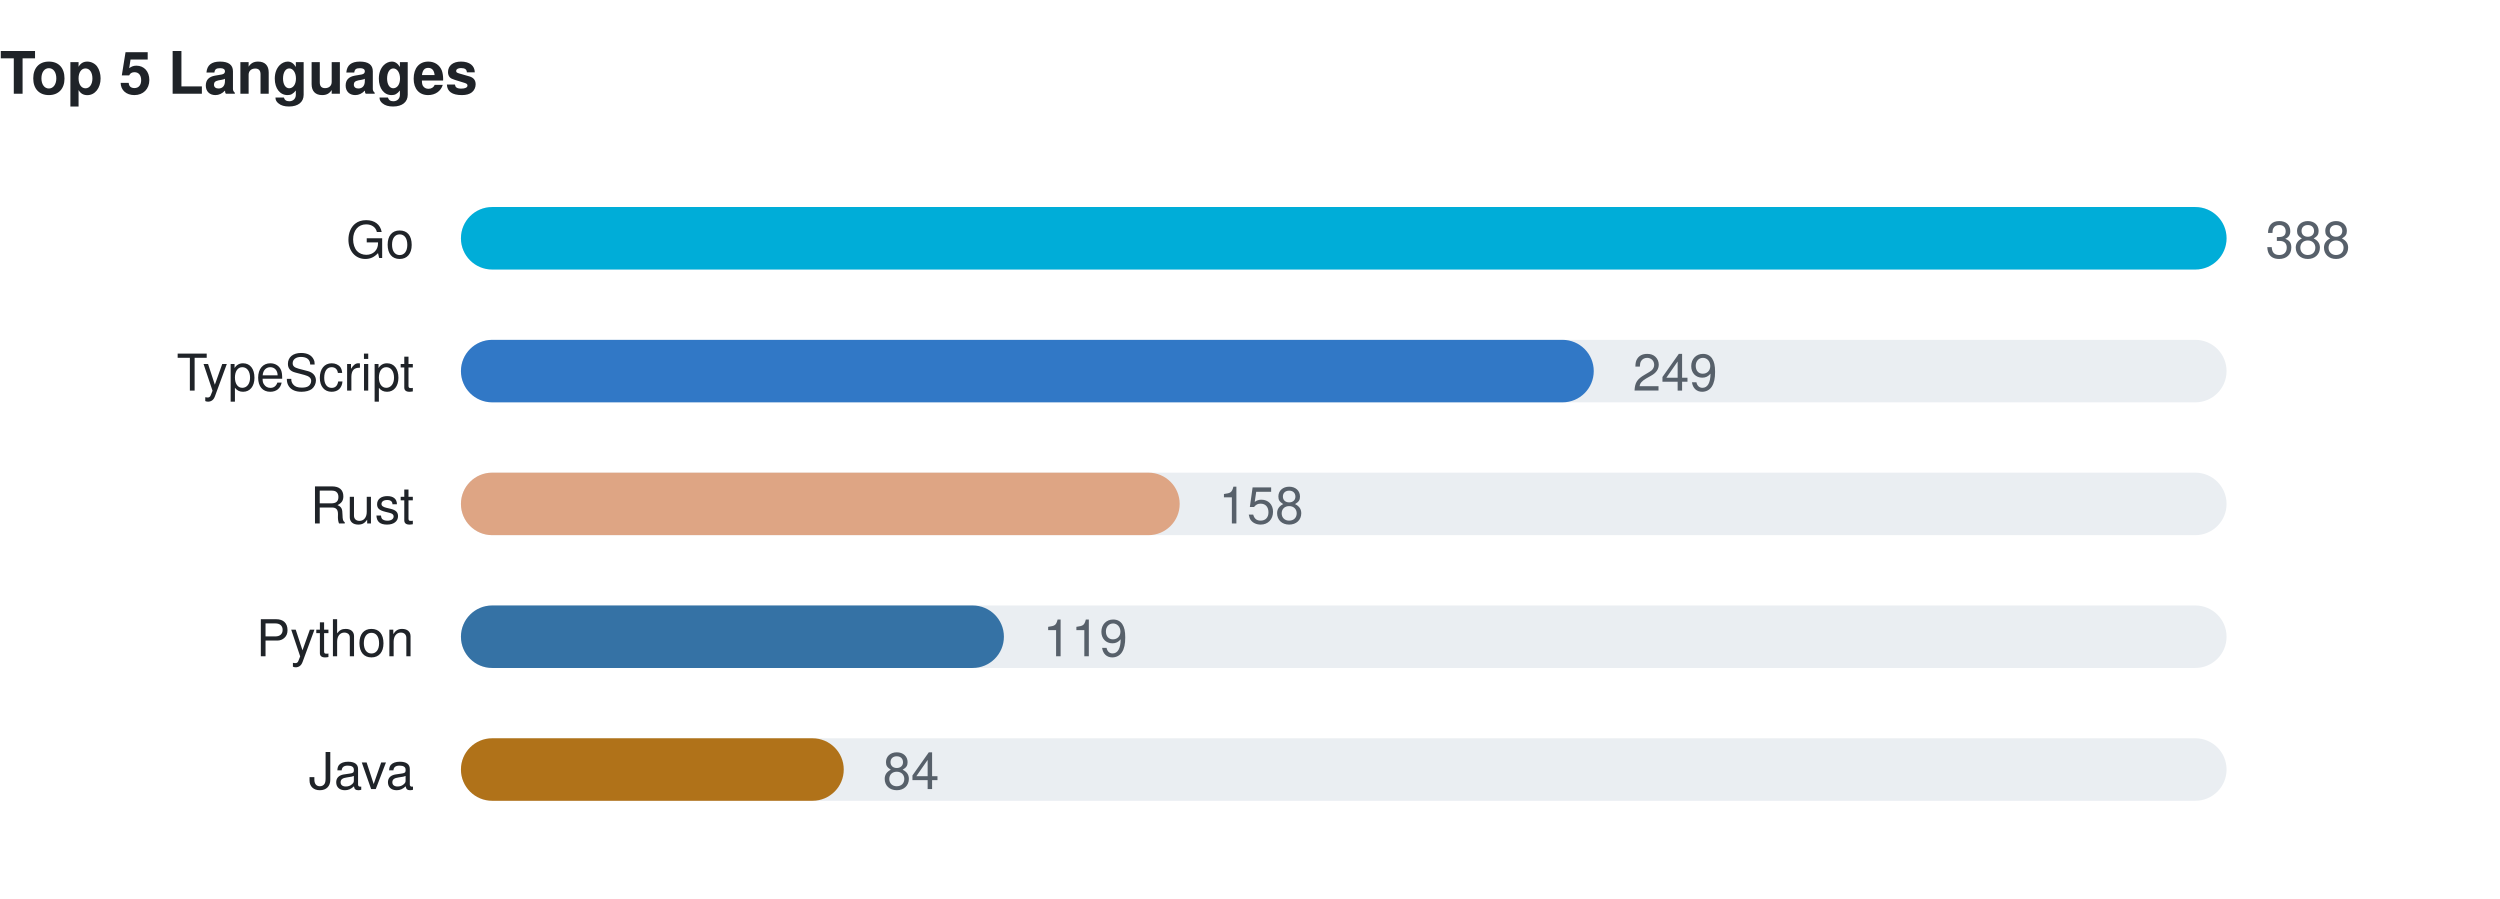
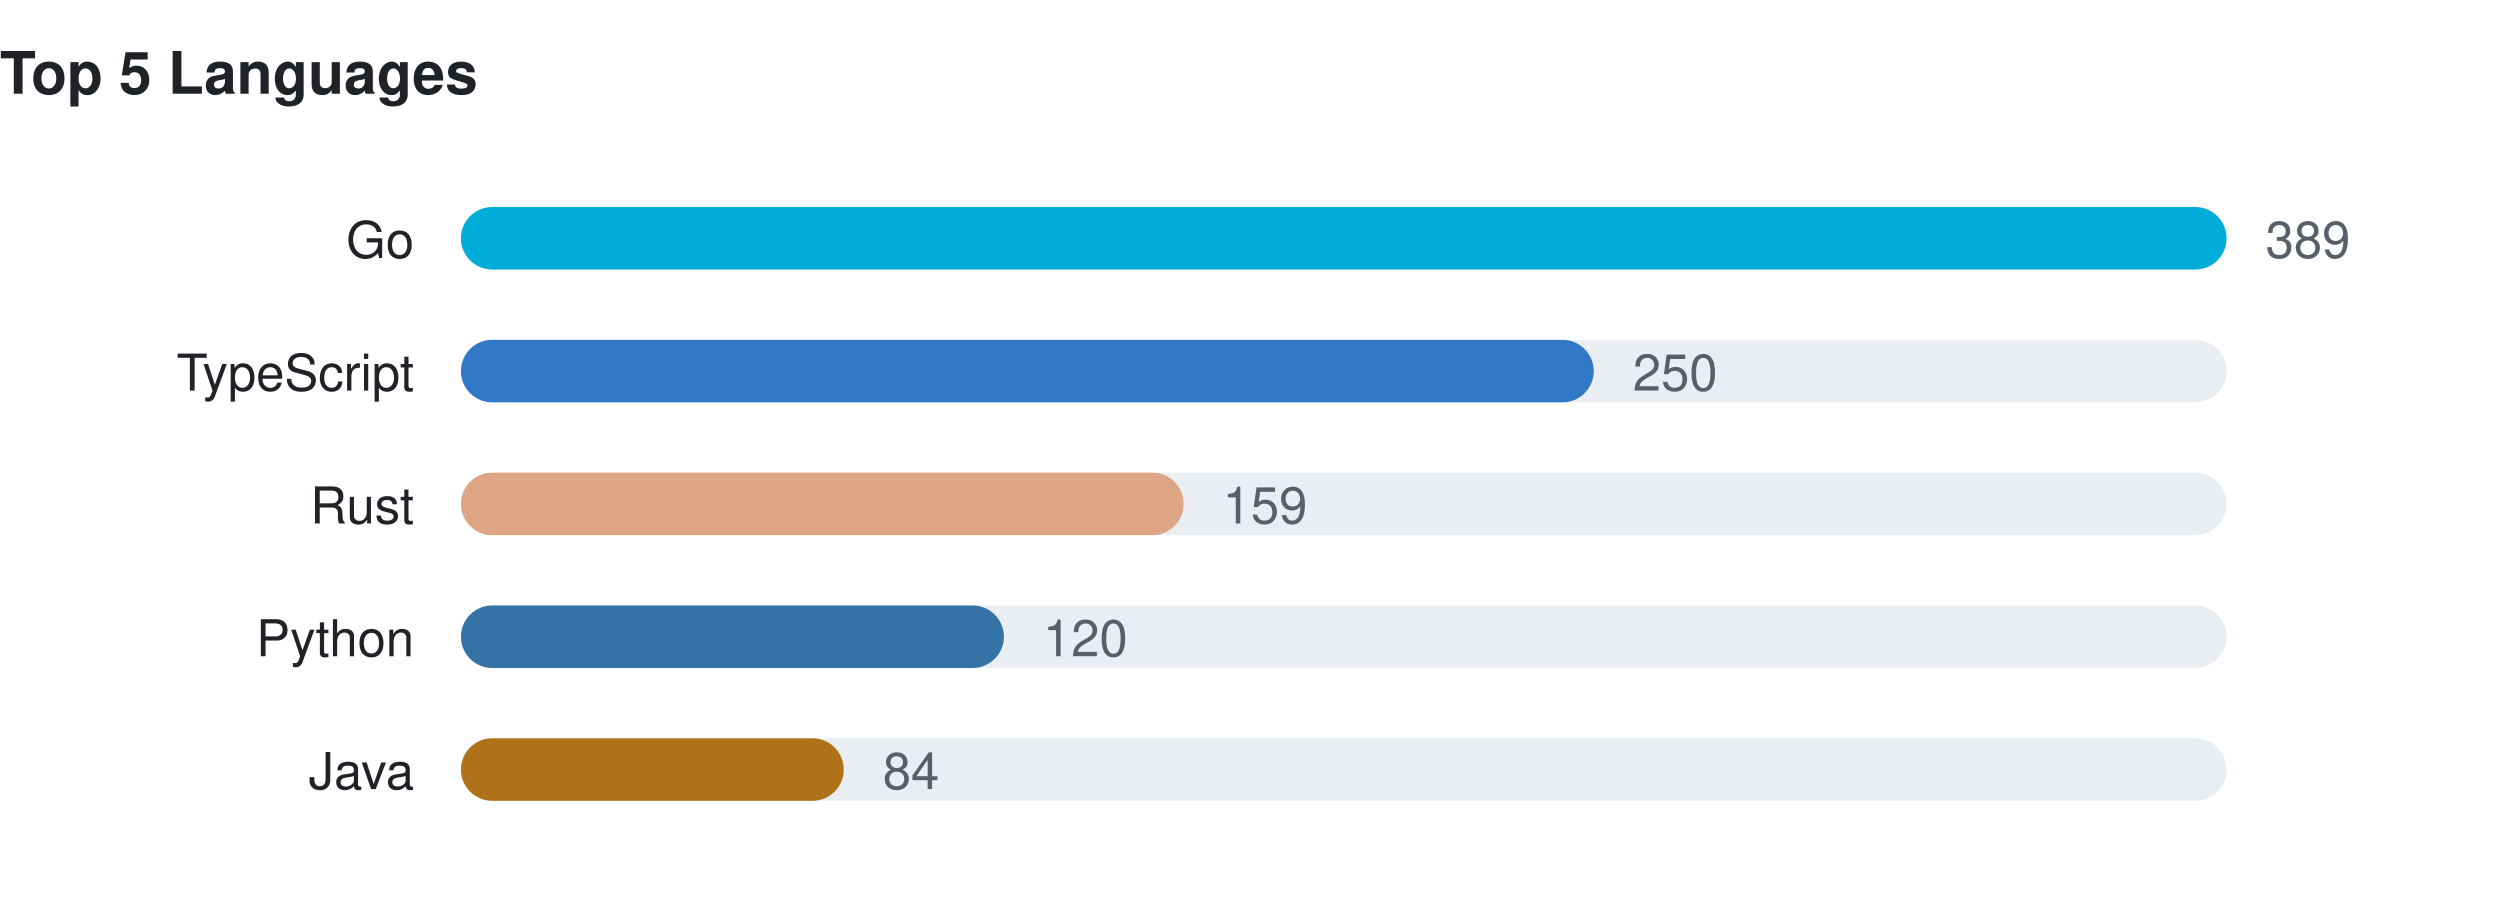
- <svg xmlns="http://www.w3.org/2000/svg" width="640" height="230" viewBox="0 0 640 230" role="img" aria-label="Top languages by solved problems: Go 388, TypeScript 249, Rust 158, Python 119, Java 84">
+ <svg xmlns="http://www.w3.org/2000/svg" width="640" height="230" viewBox="0 0 640 230" role="img" aria-label="Top languages by solved problems: Go 389, TypeScript 250, Rust 159, Python 120, Java 84">
  <style>
    text { font-family: -apple-system, BlinkMacSystemFont, "Segoe UI", Helvetica, Arial, sans-serif; }
    .title { font-size: 15px; font-weight: 600; fill: #1f2328; }
    .label { font-size: 13px; fill: #1f2328; }
    .count { font-size: 13px; fill: #57606a; }
    .track { fill: #eaeef2; }
    @media (prefers-color-scheme: dark) {
      .title { fill: #e6edf3; }
      .label { fill: #e6edf3; }
      .count { fill: #8b949e; }
      .track { fill: #30363d; }
    }
  </style>
  <text x="0" y="24" class="title">Top 5 Languages</text>
  <g transform="translate(0,44)">
    <text x="106" y="22.0" text-anchor="end" class="label">Go</text>
    <rect x="118" y="9.0" width="452" height="16" rx="8" class="track" />
    <rect x="118" y="9.0" width="452" height="16" rx="8" fill="#00ADD8" />
-     <text x="580" y="22.0" class="count">388</text>
+     <text x="580" y="22.0" class="count">389</text>
  </g>
  <g transform="translate(0,78)">
    <text x="106" y="22.0" text-anchor="end" class="label">TypeScript</text>
    <rect x="118" y="9.0" width="452" height="16" rx="8" class="track" />
    <rect x="118" y="9.0" width="290" height="16" rx="8" fill="#3178C6" />
-     <text x="418" y="22.0" class="count">249</text>
+     <text x="418" y="22.0" class="count">250</text>
  </g>
  <g transform="translate(0,112)">
    <text x="106" y="22.0" text-anchor="end" class="label">Rust</text>
    <rect x="118" y="9.0" width="452" height="16" rx="8" class="track" />
-     <rect x="118" y="9.0" width="184" height="16" rx="8" fill="#DEA584" />
-     <text x="312" y="22.0" class="count">158</text>
+     <rect x="118" y="9.0" width="185" height="16" rx="8" fill="#DEA584" />
+     <text x="313" y="22.0" class="count">159</text>
  </g>
  <g transform="translate(0,146)">
    <text x="106" y="22.0" text-anchor="end" class="label">Python</text>
    <rect x="118" y="9.0" width="452" height="16" rx="8" class="track" />
    <rect x="118" y="9.0" width="139" height="16" rx="8" fill="#3572A5" />
-     <text x="267" y="22.0" class="count">119</text>
+     <text x="267" y="22.0" class="count">120</text>
  </g>
  <g transform="translate(0,180)">
    <text x="106" y="22.0" text-anchor="end" class="label">Java</text>
    <rect x="118" y="9.0" width="452" height="16" rx="8" class="track" />
    <rect x="118" y="9.0" width="98" height="16" rx="8" fill="#B07219" />
    <text x="226" y="22.0" class="count">84</text>
  </g>
</svg>
